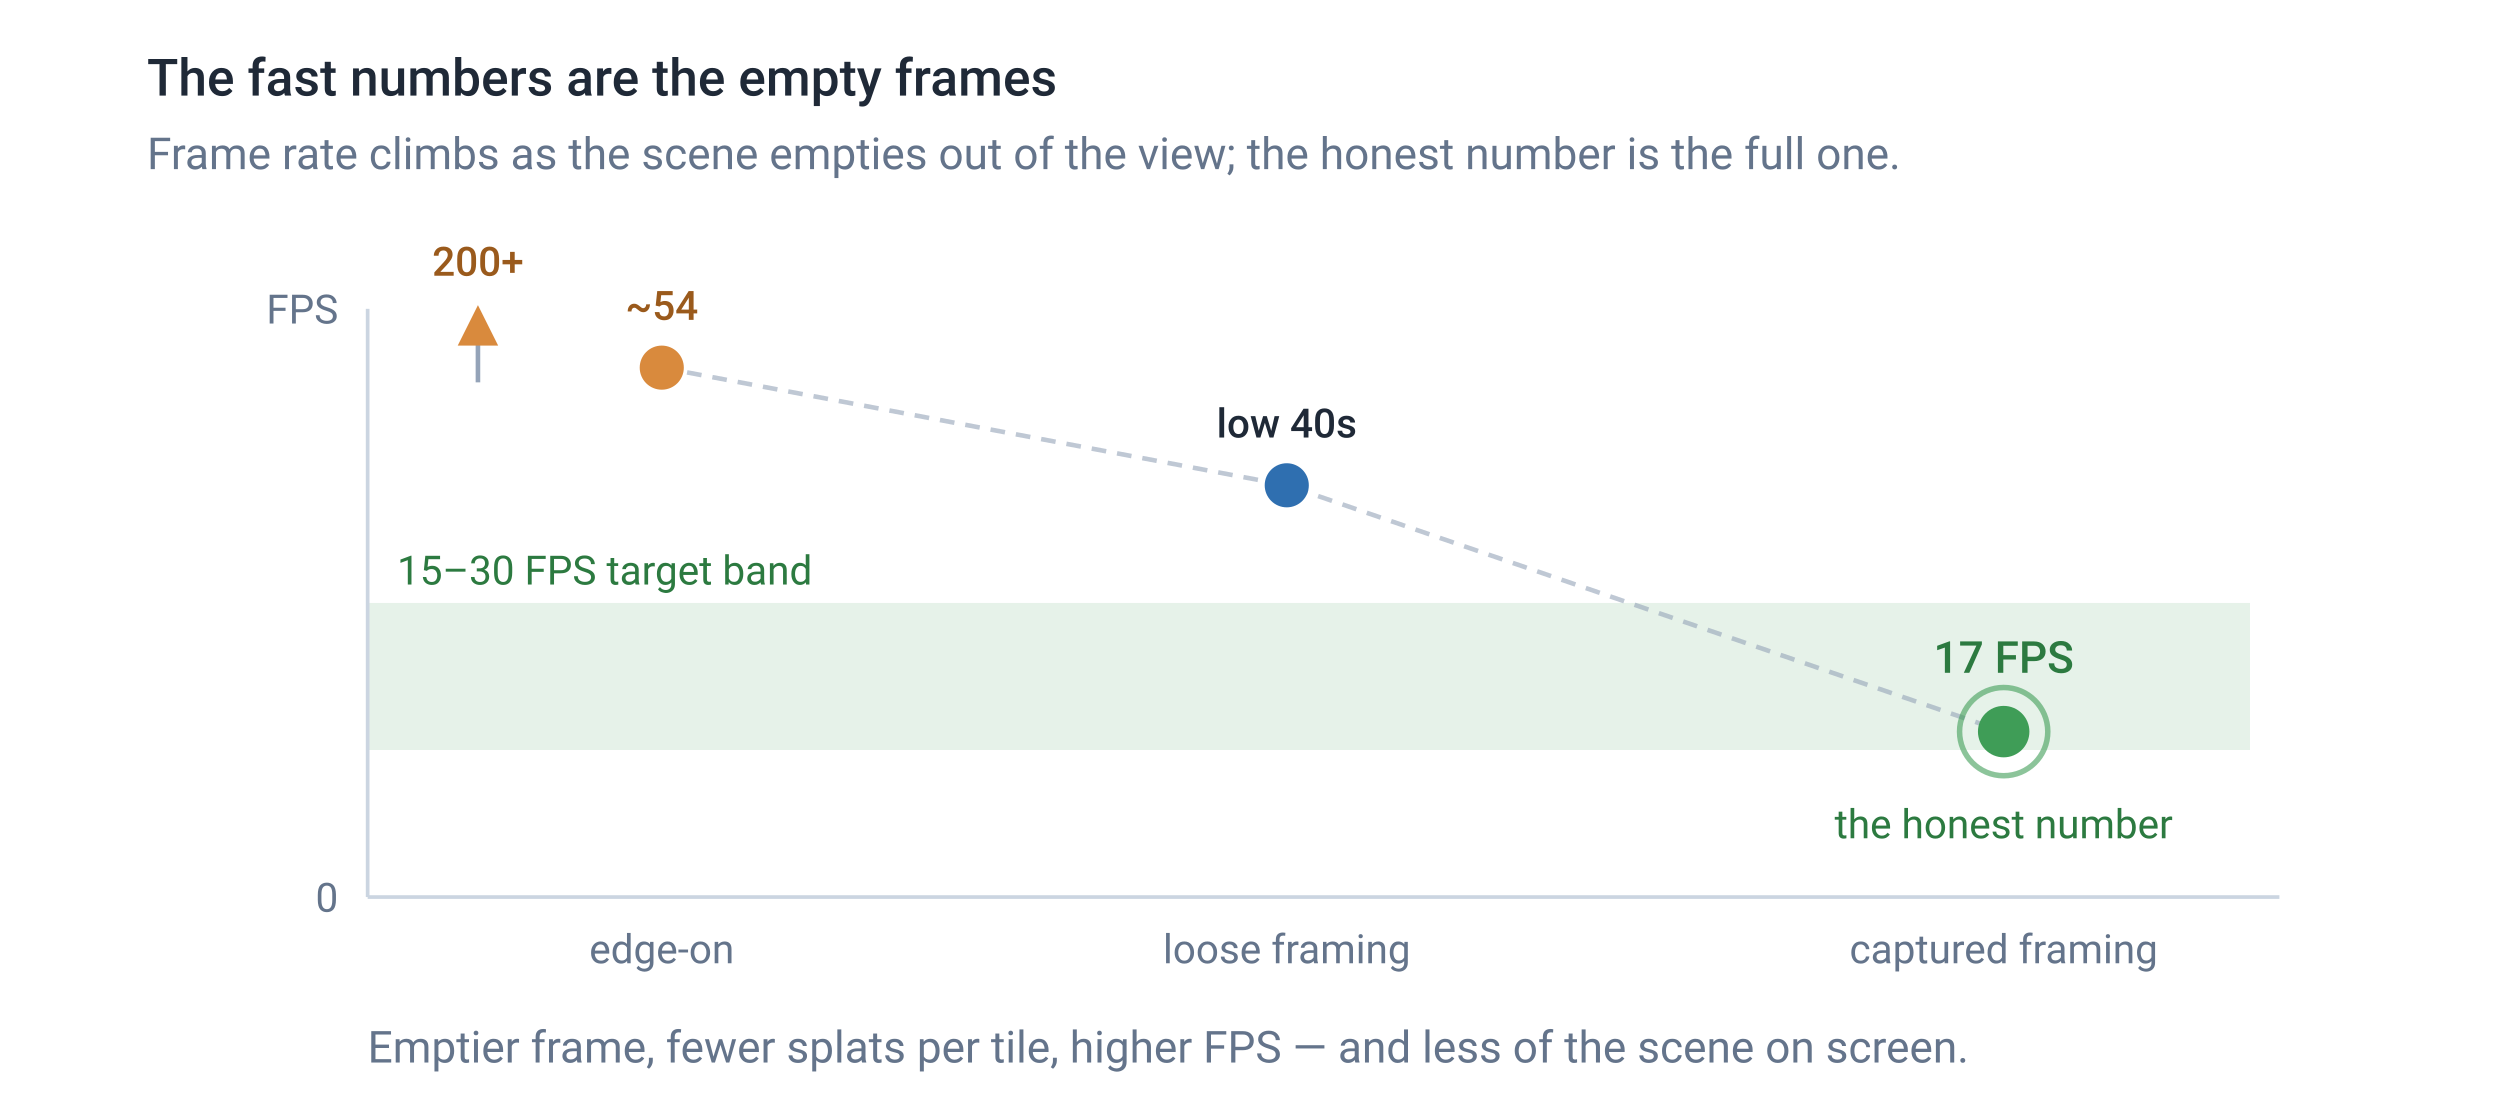
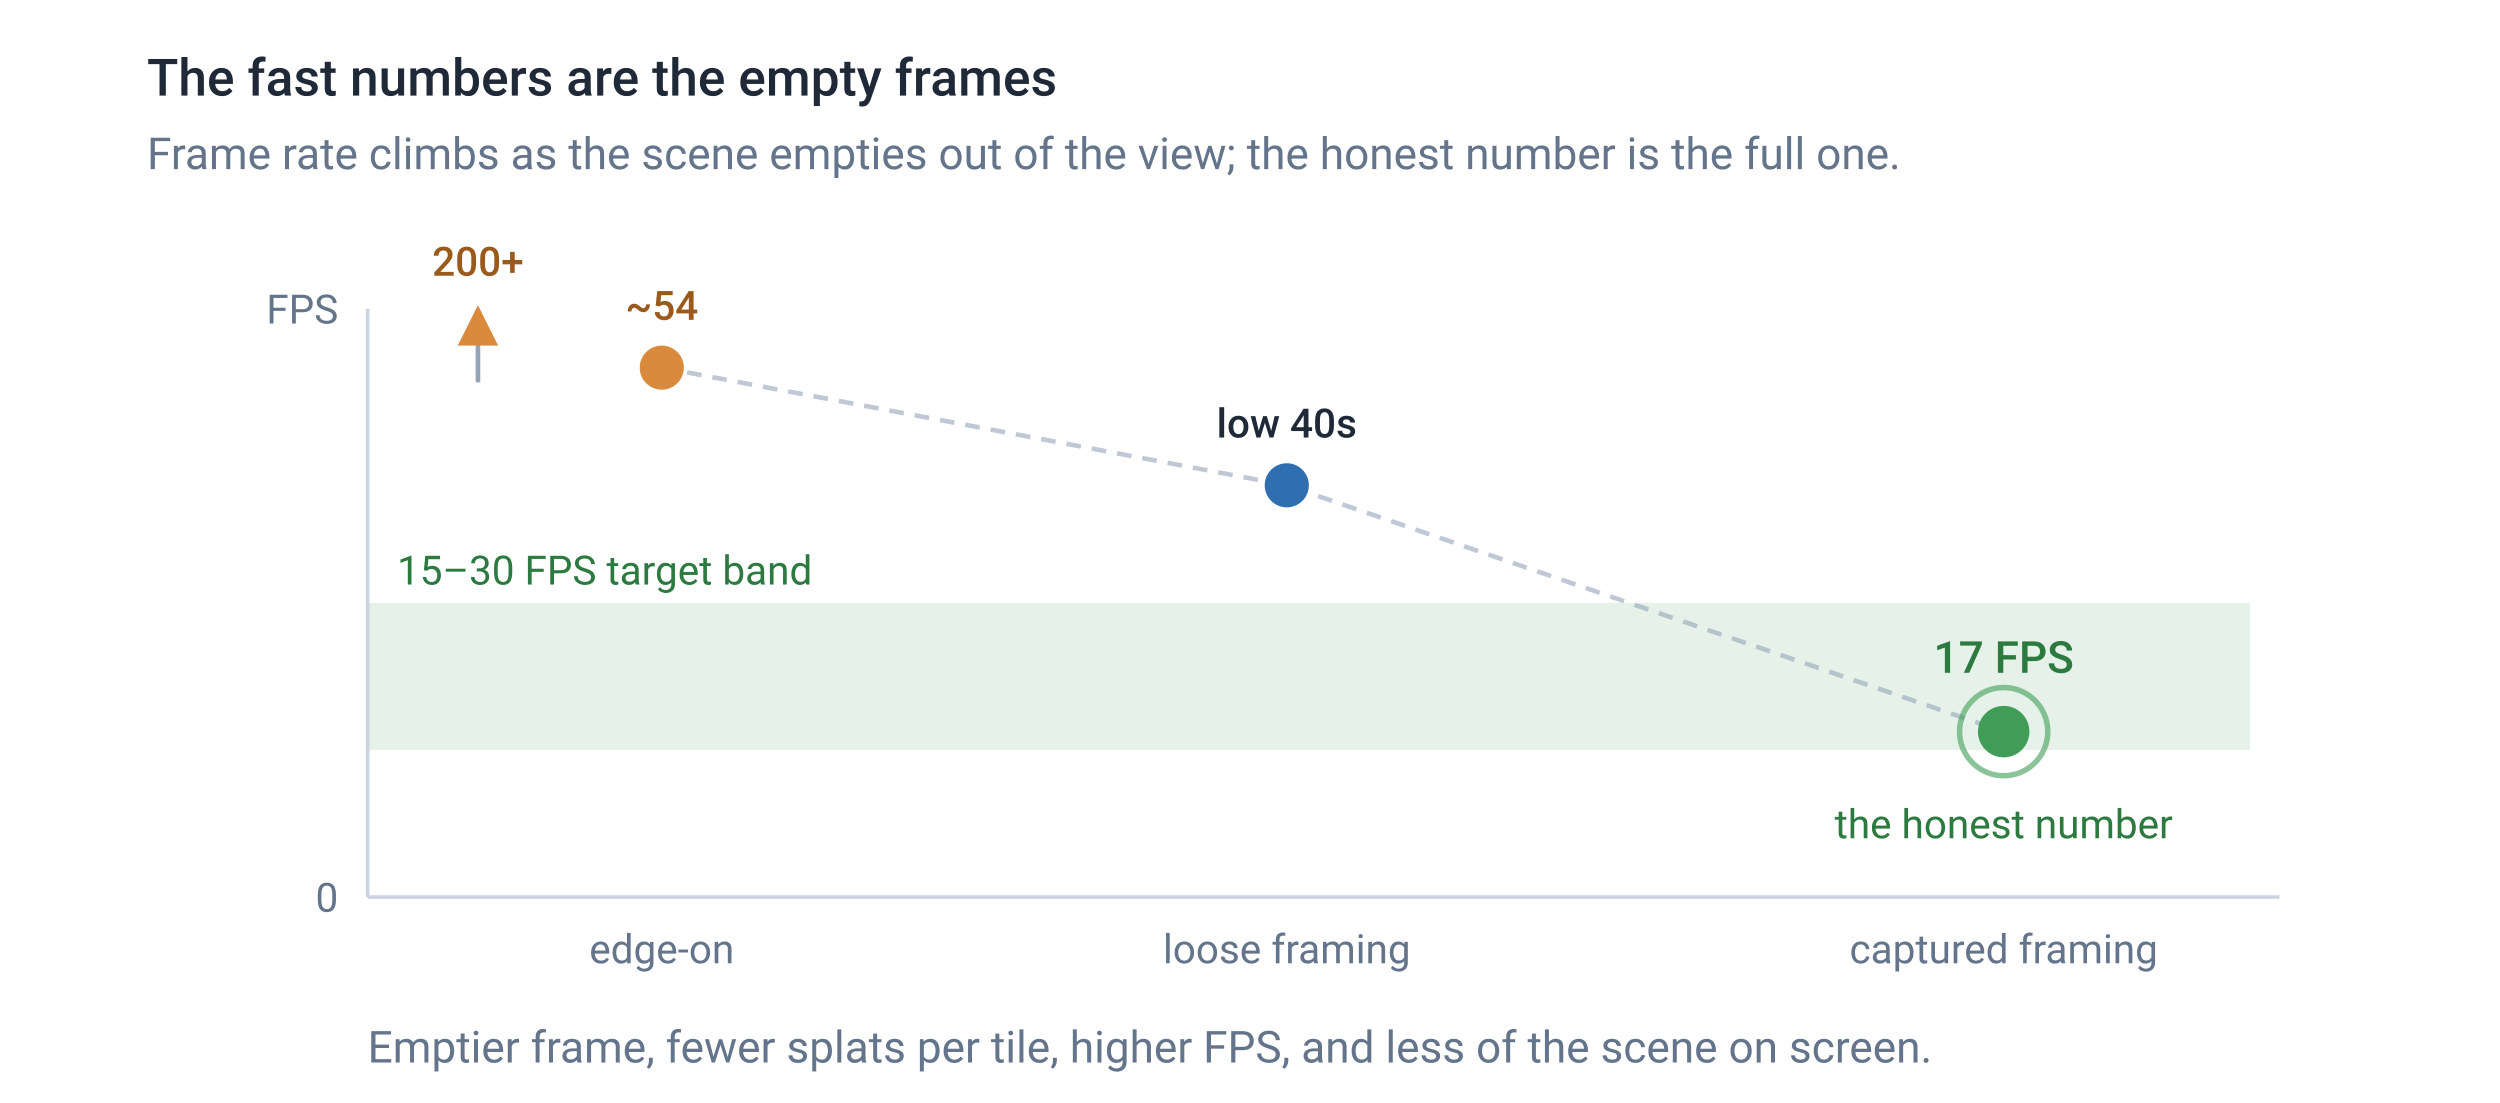
<svg xmlns="http://www.w3.org/2000/svg" width="100%" viewBox="0 0 680 300" role="img">
  <style>
    text{font-family:system-ui,-apple-system,'Segoe UI',Roboto,sans-serif}
    .t-ink{fill:#1f2937}.t-mut{fill:#64748b}
    .s-hair{stroke:#cbd5e1}.k-mark{stroke:#94a3b8}
    .f-green{fill:#3f9d57}.s-green{stroke:#3f9d57}.t-green{fill:#2c7a40}
    .f-amber{fill:#d98a3d}.t-amber{fill:#9a5a1c}
    .f-blue{fill:#2f6fb0}
    .lbl{font-size:14px}.sm{font-size:12px}.xs{font-size:11px}.b{font-weight:500}
    @media (prefers-color-scheme:dark){
      .t-ink{fill:#e6edf3}.t-mut{fill:#9aa7b4}
      .s-hair{stroke:#3a4654}.k-mark{stroke:#5a6b7a}
      .f-green{fill:#5cbf75}.s-green{stroke:#5cbf75}.t-green{fill:#5cbf75}
      .f-amber{fill:#e0a05c}.t-amber{fill:#e0a05c}
      .f-blue{fill:#5b9bd8}
    }
  </style>
  <text x="40" y="26" class="lbl b t-ink">The fast numbers are the empty frames</text>
  <text x="40" y="46" class="sm t-mut">Frame rate climbs as the scene empties out of the view; the honest number is the full one.</text>
  <rect x="100" y="164" width="512" height="40" class="f-green" opacity="0.13" />
  <text x="108" y="159" class="xs t-green" text-anchor="start">15–30 FPS target band</text>
  <line x1="100" y1="84" x2="100" y2="244" class="s-hair" stroke-width="1" />
  <line x1="100" y1="244" x2="620" y2="244" class="s-hair" stroke-width="1" />
  <text x="92" y="88" class="xs t-mut" text-anchor="end">FPS</text>
  <text x="92" y="248" class="xs t-mut" text-anchor="end">0</text>
  <polyline points="180,100 350,132 545,199" fill="none" class="k-mark" stroke-width="1.25" stroke-dasharray="4 3" opacity="0.6" />
  <line x1="130" y1="104" x2="130" y2="93" class="k-mark" stroke-width="1.25" />
  <path d="M130 83 L135.5 94 L124.5 94 Z" class="f-amber" />
  <text x="130" y="75" class="xs b t-amber" text-anchor="middle">200+</text>
  <circle cx="180" cy="100" r="6" class="f-amber" />
  <text x="180" y="87" class="xs b t-amber" text-anchor="middle">~54</text>
  <circle cx="350" cy="132" r="6" class="f-blue" />
  <text x="350" y="119" class="xs b t-ink" text-anchor="middle">low 40s</text>
  <circle cx="545" cy="199" r="7" class="f-green" />
  <circle cx="545" cy="199" r="12" fill="none" class="s-green" stroke-width="1.5" opacity="0.6" />
  <text x="545" y="183" class="sm b t-green" text-anchor="middle">17 FPS</text>
  <text x="545" y="228" class="xs t-green" text-anchor="middle">the honest number</text>
  <text x="180" y="262" class="xs t-mut" text-anchor="middle">edge-on</text>
  <text x="350" y="262" class="xs t-mut" text-anchor="middle">loose framing</text>
  <text x="545" y="262" class="xs t-mut" text-anchor="middle">captured framing</text>
-   <text x="100" y="289" class="sm t-mut">Emptier frame, fewer splats per tile, higher FPS — and less of the scene on screen.</text>
+   <text x="100" y="289" class="sm t-mut">Emptier frame, fewer splats per tile, higher FPS, and less of the scene on screen.</text>
</svg>
